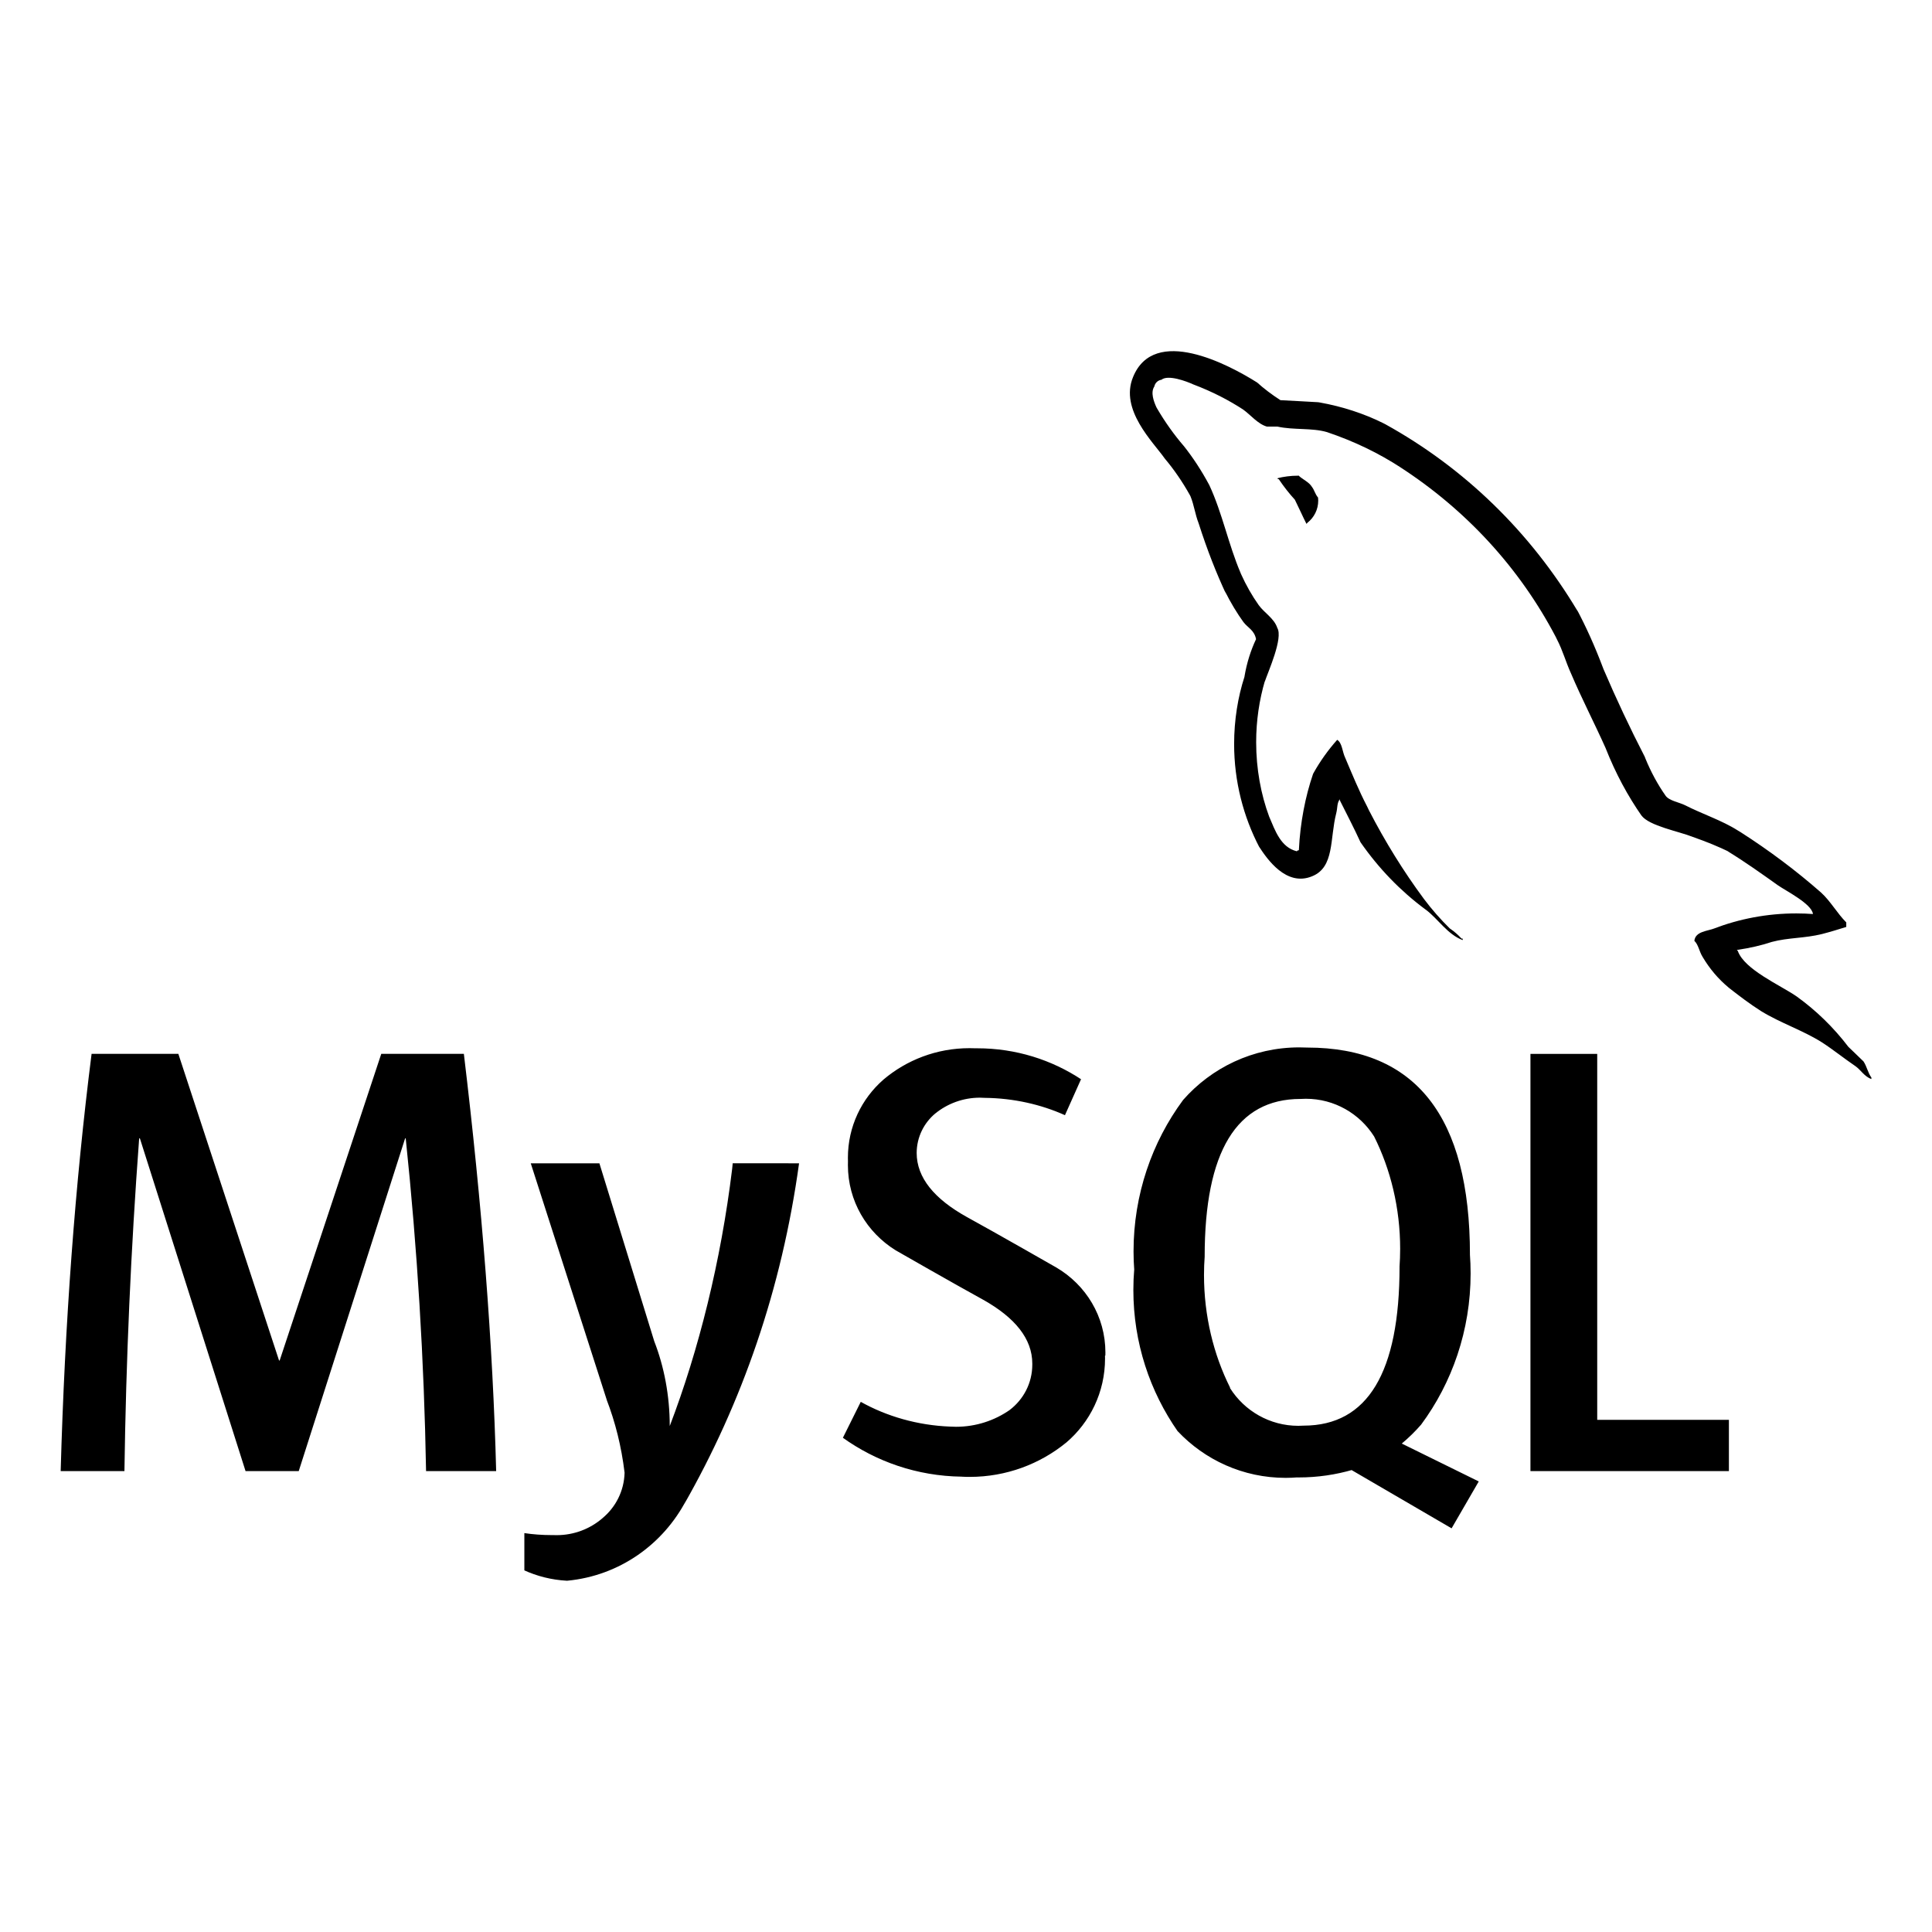
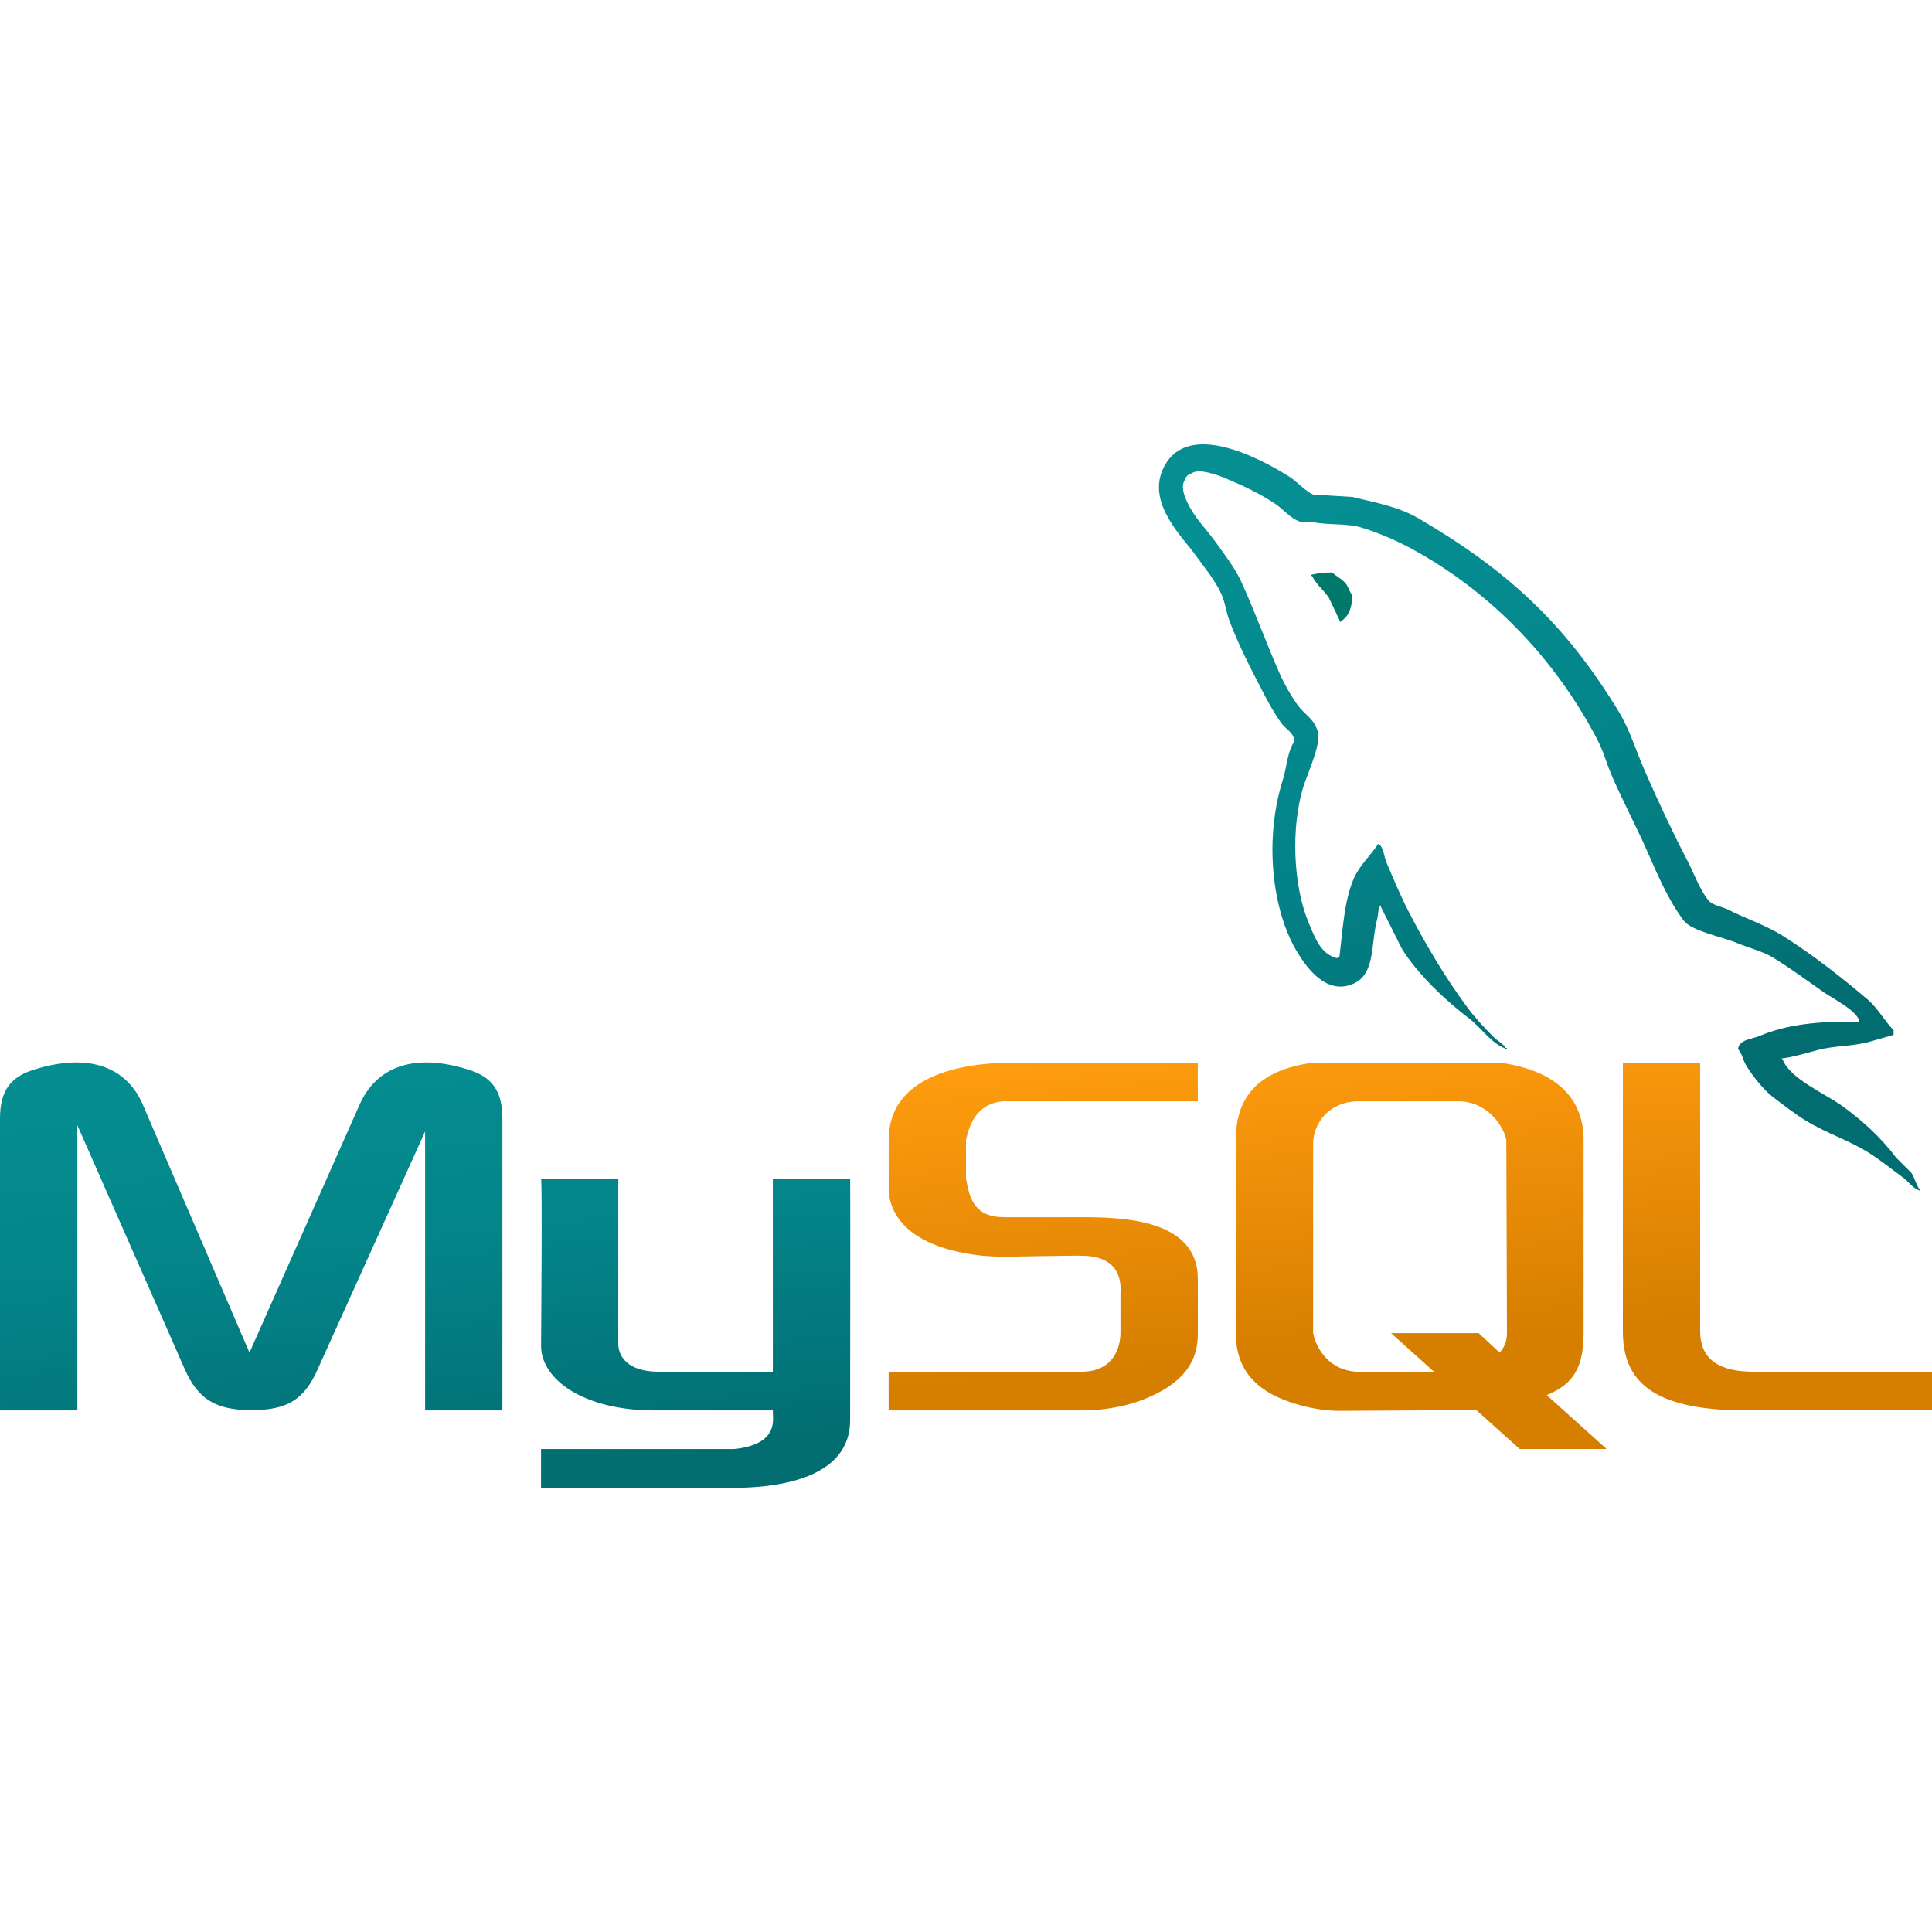
- <svg xmlns="http://www.w3.org/2000/svg" fill="#000000" width="800px" height="800px" viewBox="0 0 32 32" version="1.1">
-   <path d="M30.026 15.139c-0.082-0.006-0.177-0.010-0.273-0.010-0.484 0-0.947 0.090-1.373 0.254l0.026-0.009c-0.125 0.050-0.325 0.050-0.342 0.209 0.069 0.066 0.079 0.175 0.137 0.267 0.117 0.198 0.261 0.366 0.429 0.506l0.003 0.003c0.175 0.137 0.35 0.27 0.534 0.387 0.325 0.2 0.694 0.319 1.012 0.52 0.181 0.117 0.366 0.266 0.55 0.391 0.091 0.062 0.15 0.175 0.267 0.215v-0.025c-0.057-0.075-0.075-0.184-0.131-0.267-0.084-0.084-0.167-0.159-0.25-0.241-0.248-0.325-0.535-0.603-0.857-0.835l-0.012-0.008c-0.267-0.182-0.852-0.437-0.962-0.744l-0.016-0.018c0.218-0.031 0.412-0.077 0.599-0.139l-0.024 0.007c0.284-0.075 0.544-0.059 0.837-0.132 0.132-0.034 0.266-0.075 0.4-0.117v-0.075c-0.15-0.15-0.262-0.354-0.417-0.494-0.409-0.36-0.86-0.698-1.335-1.002l-0.045-0.027c-0.262-0.167-0.595-0.275-0.871-0.417-0.1-0.050-0.267-0.075-0.325-0.159-0.13-0.185-0.245-0.397-0.336-0.621l-0.008-0.022q-0.368-0.714-0.684-1.453c-0.144-0.383-0.287-0.697-0.448-1.001l0.023 0.047c-0.786-1.319-1.881-2.379-3.188-3.102l-0.043-0.022c-0.309-0.153-0.668-0.272-1.045-0.339l-0.025-0.004c-0.209-0.010-0.417-0.025-0.625-0.034-0.146-0.094-0.272-0.19-0.39-0.296l0.003 0.003c-0.475-0.3-1.704-0.95-2.054-0.090-0.225 0.542 0.334 1.077 0.527 1.352 0.154 0.183 0.294 0.388 0.415 0.605l0.010 0.020c0.059 0.145 0.075 0.294 0.134 0.445 0.145 0.452 0.292 0.823 0.459 1.182l-0.026-0.062c0.099 0.199 0.202 0.368 0.317 0.528l-0.008-0.012c0.067 0.091 0.182 0.134 0.209 0.284-0.086 0.181-0.153 0.391-0.19 0.61l-0.002 0.014c-0.108 0.332-0.171 0.715-0.171 1.112 0 0.621 0.153 1.206 0.423 1.72l-0.010-0.020c0.134 0.207 0.452 0.667 0.878 0.491 0.375-0.15 0.292-0.625 0.4-1.043 0.025-0.1 0.009-0.166 0.060-0.234v0.019c0.117 0.235 0.235 0.459 0.342 0.694 0.302 0.435 0.661 0.805 1.071 1.11l0.013 0.009c0.2 0.15 0.359 0.41 0.609 0.502v-0.025h-0.019c-0.057-0.062-0.12-0.117-0.189-0.164l-0.004-0.002c-0.155-0.152-0.299-0.316-0.429-0.489l-0.008-0.011c-0.326-0.44-0.636-0.938-0.905-1.461l-0.029-0.061c-0.137-0.262-0.252-0.545-0.362-0.804-0.050-0.1-0.050-0.25-0.134-0.3-0.148 0.166-0.281 0.351-0.392 0.55l-0.008 0.016c-0.128 0.373-0.212 0.804-0.234 1.251l-0 0.011c-0.034 0.009-0.017 0-0.034 0.018-0.267-0.065-0.359-0.342-0.459-0.575-0.136-0.366-0.215-0.79-0.215-1.231 0-0.356 0.051-0.7 0.147-1.025l-0.006 0.026c0.059-0.175 0.309-0.727 0.209-0.895-0.052-0.159-0.217-0.25-0.309-0.379-0.109-0.154-0.209-0.329-0.292-0.514l-0.008-0.020c-0.2-0.467-0.3-0.985-0.517-1.452-0.131-0.244-0.269-0.454-0.424-0.65l0.007 0.009c-0.165-0.191-0.317-0.404-0.449-0.63l-0.011-0.020c-0.041-0.091-0.1-0.242-0.034-0.342 0.012-0.058 0.058-0.103 0.117-0.112l0.001-0c0.11-0.090 0.419 0.027 0.527 0.077 0.317 0.12 0.59 0.261 0.843 0.427l-0.016-0.010c0.117 0.082 0.244 0.241 0.394 0.282h0.175c0.267 0.059 0.569 0.018 0.819 0.091 0.459 0.155 0.856 0.349 1.223 0.587l-0.021-0.013c1.104 0.713 1.988 1.677 2.586 2.816l0.020 0.041c0.1 0.192 0.144 0.369 0.235 0.569 0.175 0.412 0.391 0.829 0.569 1.227 0.169 0.428 0.369 0.798 0.607 1.139l-0.012-0.018c0.125 0.175 0.627 0.266 0.852 0.357 0.237 0.083 0.427 0.162 0.611 0.251l-0.037-0.016c0.287 0.175 0.567 0.375 0.837 0.567 0.137 0.095 0.554 0.304 0.579 0.472zM18.302 22.452c0 0.015 0.001 0.032 0.001 0.049 0 0.558-0.249 1.057-0.643 1.393l-0.003 0.002c-0.432 0.352-0.989 0.566-1.596 0.566-0.047 0-0.094-0.001-0.14-0.004l0.006 0c-0.739-0.010-1.419-0.25-1.976-0.651l0.010 0.007 0.296-0.595c0.429 0.24 0.939 0.389 1.481 0.41l0.006 0c0.027 0.002 0.058 0.003 0.090 0.003 0.332 0 0.641-0.104 0.894-0.281l-0.005 0.003c0.229-0.174 0.375-0.446 0.375-0.752 0-0.006-0-0.011-0-0.017v0.001c0-0.412-0.287-0.762-0.81-1.056-0.485-0.266-1.453-0.821-1.453-0.821-0.478-0.296-0.791-0.817-0.791-1.411 0-0.021 0-0.042 0.001-0.063l-0 0.003c-0.001-0.019-0.001-0.041-0.001-0.063 0-0.515 0.227-0.977 0.586-1.291l0.002-0.002c0.382-0.324 0.881-0.521 1.426-0.521 0.035 0 0.069 0.001 0.103 0.002l-0.005-0c0.009-0 0.020-0 0.031-0 0.639 0 1.234 0.191 1.73 0.52l-0.012-0.007-0.266 0.595c-0.391-0.176-0.847-0.282-1.327-0.287l-0.002-0c-0.024-0.002-0.051-0.003-0.079-0.003-0.28 0-0.538 0.098-0.74 0.262l0.002-0.002c-0.189 0.157-0.309 0.392-0.31 0.655v0c0 0.41 0.292 0.762 0.832 1.062 0.491 0.269 1.483 0.837 1.483 0.837 0.488 0.287 0.811 0.809 0.811 1.407 0 0.018-0 0.037-0.001 0.055l0-0.003zM20.374 22.983c-0.273-0.545-0.432-1.187-0.432-1.866 0-0.107 0.004-0.213 0.012-0.317l-0.001 0.014q0-2.611 1.587-2.612c0.026-0.002 0.057-0.003 0.089-0.003 0.475 0 0.892 0.248 1.129 0.622l0.003 0.005c0.271 0.542 0.43 1.182 0.43 1.858 0 0.104-0.004 0.207-0.011 0.309l0.001-0.014q0 2.632-1.587 2.634c-0.027 0.002-0.058 0.003-0.089 0.003-0.475 0-0.893-0.248-1.13-0.622l-0.003-0.005zM24.488 24.535l-1.27-0.625c0.116-0.097 0.22-0.199 0.316-0.309l0.003-0.003c0.513-0.692 0.821-1.563 0.821-2.505 0-0.109-0.004-0.217-0.012-0.324l0.001 0.014q0-3.43-2.693-3.432c-0.040-0.002-0.087-0.003-0.134-0.003-0.767 0-1.456 0.337-1.925 0.872l-0.002 0.003c-0.511 0.692-0.818 1.562-0.818 2.504 0 0.106 0.004 0.211 0.012 0.315l-0.001-0.014c-0.009 0.101-0.014 0.219-0.014 0.338 0 0.874 0.274 1.684 0.74 2.349l-0.009-0.013c0.449 0.478 1.086 0.776 1.791 0.776 0.066 0 0.131-0.003 0.195-0.008l-0.009 0.001c0.009 0 0.021 0 0.032 0 0.311 0 0.612-0.045 0.897-0.128l-0.022 0.006 1.656 0.965 0.45-0.777zM28.636 24.366h-3.287v-6.91h1.106v6.061h2.181zM13.235 19.268c-0.287 2.084-0.944 3.965-1.905 5.65l0.040-0.077c-0.385 0.741-1.113 1.257-1.968 1.34l-0.010 0.001c-0.259-0.014-0.5-0.076-0.719-0.177l0.012 0.005v-0.617c0.137 0.021 0.295 0.033 0.456 0.033 0.009 0 0.018-0 0.028-0h-0.001c0.016 0.001 0.034 0.001 0.052 0.001 0.289 0 0.554-0.105 0.758-0.28l-0.002 0.001c0.22-0.181 0.361-0.451 0.369-0.755l0-0.001c-0.053-0.438-0.154-0.837-0.299-1.214l0.012 0.034-1.267-3.944h1.137l0.909 2.949c0.162 0.416 0.256 0.898 0.256 1.401 0 0.001 0 0.002 0 0.002v-0c0.482-1.262 0.848-2.734 1.034-4.261l0.009-0.092zM8.215 24.366h-1.158q-0.049-2.761-0.337-5.511h-0.010l-1.762 5.511h-0.881l-1.75-5.511h-0.012q-0.205 2.751-0.244 5.511h-1.056q0.103-3.685 0.512-6.911h1.437l1.668 5.079h0.010l1.683-5.079h1.368q0.454 3.777 0.535 6.911zM21.505 7.879c-0.002 0-0.005-0-0.008-0-0.119 0-0.234 0.015-0.344 0.043l0.010-0.002v0.016h0.017c0.086 0.128 0.174 0.239 0.269 0.343l-0.002-0.002c0.067 0.134 0.125 0.267 0.192 0.4l0.017-0.019c0.109-0.086 0.178-0.218 0.178-0.366 0-0.018-0.001-0.035-0.003-0.053l0 0.002c-0.050-0.059-0.057-0.117-0.1-0.175-0.050-0.084-0.157-0.125-0.225-0.191z" />
+ <svg xmlns="http://www.w3.org/2000/svg" viewBox="0 0 48 48" width="48px" height="48px">
+   <linearGradient id="eDMgMixeD6M6EYSYBuJ8ya" x1="9.8" x2="11.081" y1="25.236" y2="36.899" gradientUnits="userSpaceOnUse">
+     <stop offset="0" stop-color="#058f92" />
+     <stop offset=".5" stop-color="#038489" />
+     <stop offset="1" stop-color="#026d71" />
+   </linearGradient>
+   <path fill="url(#eDMgMixeD6M6EYSYBuJ8ya)" d="M0.002,35.041h1.92v-7.085l2.667,6.057c0.329,0.755,0.779,1.022,1.662,1.022 s1.315-0.267,1.644-1.022l2.667-5.902v6.93h1.92v-7.258c0-0.697-0.277-1.035-0.849-1.209c-1.367-0.43-2.285-0.059-2.7,0.872 l-2.735,6.16l-2.649-6.16c-0.398-0.93-1.332-1.302-2.7-0.872C0.277,26.748,0,27.085,0,27.782v7.258H0.002z M13.441,29.281h1.92 v4.055c-0.015,0.2,0.064,0.731,0.99,0.745c0.472,0.008,2.821,0,2.85,0v-4.8h1.92c0.008,0,0,5.968,0,5.993 c0.01,1.472-1.828,1.662-2.673,1.687h-5.006v-0.96c0.01,0,4.787,0.001,4.801,0c1.088-0.115,0.959-0.714,0.959-0.896v-0.064H16.19 c-1.67-0.015-2.735-0.751-2.747-1.59C13.441,33.373,13.479,29.317,13.441,29.281z" />
+   <linearGradient id="eDMgMixeD6M6EYSYBuJ8yb" x1="34.224" x2="35.101" y1="25.644" y2="35.217" gradientUnits="userSpaceOnUse">
+     <stop offset="0" stop-color="#ff9c0f" />
+     <stop offset=".813" stop-color="#d67e00" />
+   </linearGradient>
+   <path fill="url(#eDMgMixeD6M6EYSYBuJ8yb)" d="M22.081,35.041h4.807c0.63,0,1.242-0.132,1.728-0.36c0.81-0.372,1.144-0.875,1.144-1.536 v-1.368c0-1.476-1.83-1.536-2.88-1.536h-1.92c-0.755,0-0.87-0.456-0.96-0.96v-0.96c0.09-0.384,0.258-0.9,0.923-0.96 c0.773,0,4.836,0,4.836,0v-0.96h-4.566c-0.755,0-3.114,0.09-3.114,1.92v1.187c0,0.84,0.738,1.524,2.34,1.692 c0.18,0.012,0.36,0.024,0.539,0.024c0,0,1.866-0.036,1.92-0.024c1.08,0,0.96,0.84,0.96,0.96v0.96c0,0.132-0.03,0.96-0.971,0.96 c-0.072,0-4.789,0-4.789,0V35.041z M40.32,33.08c0,1.159,0.655,1.809,2.392,1.939c0.162,0.011,0.325,0.021,0.488,0.021H48v-0.96 h-4.435c-0.991,0-1.325-0.416-1.325-1.011v-6.669h-1.92V33.08z M30.704,33.121v-4.8c0-1.02,0.5-1.724,1.916-1.92h0.672h3.447h0.525 c1.416,0.196,2.08,0.899,2.08,1.92v4.782c0,0.827-0.215,1.271-0.916,1.559L39.916,36h-2.16l-1.07-0.96h-1.257l-2.136,0.012 c-0.309,0-0.635-0.043-0.993-0.141C31.226,34.618,30.704,34.054,30.704,33.121z M32.624,33.121c0.098,0.467,0.473,0.96,1.14,0.96 h1.864l-1.068-0.96h2.175l0.519,0.482c0,0,0.186-0.152,0.186-0.482c0-0.33-0.016-4.8-0.016-4.8c-0.098-0.434-0.538-0.96-1.188-0.96 h-2.471c-0.749,0-1.14,0.548-1.14,1.058L32.624,33.121L32.624,33.121z" />
+   <linearGradient id="eDMgMixeD6M6EYSYBuJ8yc" x1="35.029" x2="40.355" y1="11.716" y2="26.75" gradientUnits="userSpaceOnUse">
+     <stop offset="0" stop-color="#058f92" />
+     <stop offset=".5" stop-color="#038489" />
+     <stop offset="1" stop-color="#026d71" />
+   </linearGradient>
+   <path fill="url(#eDMgMixeD6M6EYSYBuJ8yc)" d="M46.199,25.389c-1.031-0.028-1.818,0.068-2.491,0.351c-0.191,0.081-0.496,0.083-0.528,0.323 c0.105,0.11,0.121,0.275,0.205,0.41c0.16,0.26,0.432,0.609,0.674,0.791c0.265,0.2,0.538,0.414,0.821,0.587 c0.504,0.307,1.067,0.483,1.553,0.791c0.286,0.181,0.57,0.411,0.85,0.615c0.138,0.102,0.23,0.259,0.41,0.323 c0-0.01,0-0.019,0-0.029c-0.094-0.12-0.119-0.285-0.205-0.411c-0.127-0.127-0.254-0.254-0.381-0.381 c-0.372-0.494-0.846-0.929-1.348-1.289c-0.401-0.288-1.298-0.677-1.466-1.143c-0.01-0.01-0.019-0.019-0.03-0.03 c0.284-0.032,0.617-0.135,0.879-0.205c0.441-0.118,0.834-0.087,1.289-0.205c0.205-0.059,0.41-0.117,0.615-0.176 c0-0.039,0-0.078,0-0.117c-0.23-0.236-0.395-0.548-0.645-0.762c-0.657-0.559-1.373-1.117-2.11-1.583 c-0.409-0.258-0.915-0.426-1.348-0.645c-0.146-0.074-0.402-0.112-0.498-0.234c-0.228-0.29-0.351-0.659-0.527-0.996 c-0.368-0.708-0.73-1.482-1.055-2.227c-0.223-0.508-0.368-1.01-0.645-1.466c-1.331-2.188-2.764-3.509-4.982-4.807 c-0.472-0.276-1.041-0.385-1.642-0.528c-0.323-0.019-0.645-0.039-0.968-0.059c-0.197-0.083-0.401-0.323-0.587-0.44 c-0.735-0.465-2.621-1.475-3.165-0.147c-0.344,0.838,0.514,1.656,0.821,2.081c0.215,0.298,0.491,0.632,0.645,0.968 c0.101,0.22,0.119,0.441,0.205,0.674c0.213,0.574,0.55,1.228,0.826,1.759c0.139,0.269,0.293,0.551,0.469,0.791 c0.108,0.147,0.293,0.212,0.323,0.44c-0.181,0.253-0.191,0.646-0.293,0.968c-0.458,1.445-0.285,3.24,0.381,4.308 c0.204,0.328,0.686,1.032,1.348,0.762c0.579-0.236,0.45-0.967,0.615-1.612c0.037-0.146,0.014-0.253,0.088-0.351 c0,0.01,0,0.019,0,0.03c0.176,0.351,0.351,0.704,0.528,1.055c0.391,0.629,1.084,1.286,1.67,1.73 c0.304,0.23,0.544,0.628,0.938,0.762c0-0.01,0-0.019,0-0.03c-0.01,0-0.019,0-0.03,0c-0.076-0.119-0.196-0.168-0.293-0.264 c-0.229-0.225-0.485-0.504-0.674-0.762c-0.534-0.725-1.006-1.519-1.436-2.345c-0.205-0.395-0.384-0.829-0.557-1.231 c-0.067-0.155-0.066-0.389-0.205-0.469c-0.19,0.294-0.468,0.532-0.615,0.879c-0.234,0.555-0.265,1.233-0.351,1.934 c-0.052,0.018-0.029,0.006-0.059,0.029c-0.408-0.099-0.552-0.518-0.704-0.879c-0.384-0.912-0.455-2.38-0.117-3.429 c0.087-0.272,0.482-1.127,0.323-1.378c-0.076-0.251-0.328-0.396-0.468-0.587c-0.175-0.236-0.348-0.548-0.469-0.821 c-0.314-0.711-0.612-1.538-0.943-2.257c-0.158-0.344-0.425-0.691-0.645-0.996c-0.243-0.338-0.516-0.587-0.704-0.996 c-0.067-0.145-0.158-0.378-0.059-0.528c0.032-0.101,0.076-0.143,0.176-0.176c0.17-0.132,0.643,0.043,0.821,0.117 c0.47,0.195,0.862,0.381,1.26,0.645c0.191,0.127,0.384,0.372,0.615,0.44c0.088,0,0.176,0,0.264,0 c0.413,0.095,0.875,0.03,1.26,0.147c0.682,0.207,1.292,0.529,1.846,0.879c1.69,1.067,3.071,2.585,4.016,4.397 c0.152,0.292,0.218,0.57,0.351,0.879c0.27,0.624,0.611,1.266,0.879,1.876c0.268,0.609,0.53,1.223,0.909,1.73 c0.2,0.266,0.97,0.409,1.319,0.557c0.245,0.104,0.647,0.211,0.879,0.351c0.444,0.268,0.874,0.587,1.289,0.879 C45.528,24.803,46.167,25.124,46.199,25.389z" />
+   <path fill="#00796b" d="M33.098,14.223c-0.215-0.004-0.367,0.023-0.528,0.059c0,0.01,0,0.019,0,0.03c0.01,0,0.019,0,0.03,0 c0.103,0.21,0.283,0.347,0.41,0.528c0.098,0.205,0.195,0.41,0.293,0.615c0.01-0.01,0.019-0.019,0.029-0.029 c0.181-0.128,0.265-0.332,0.264-0.645c-0.073-0.077-0.084-0.173-0.147-0.264C33.365,14.394,33.203,14.325,33.098,14.223z" />
</svg>
